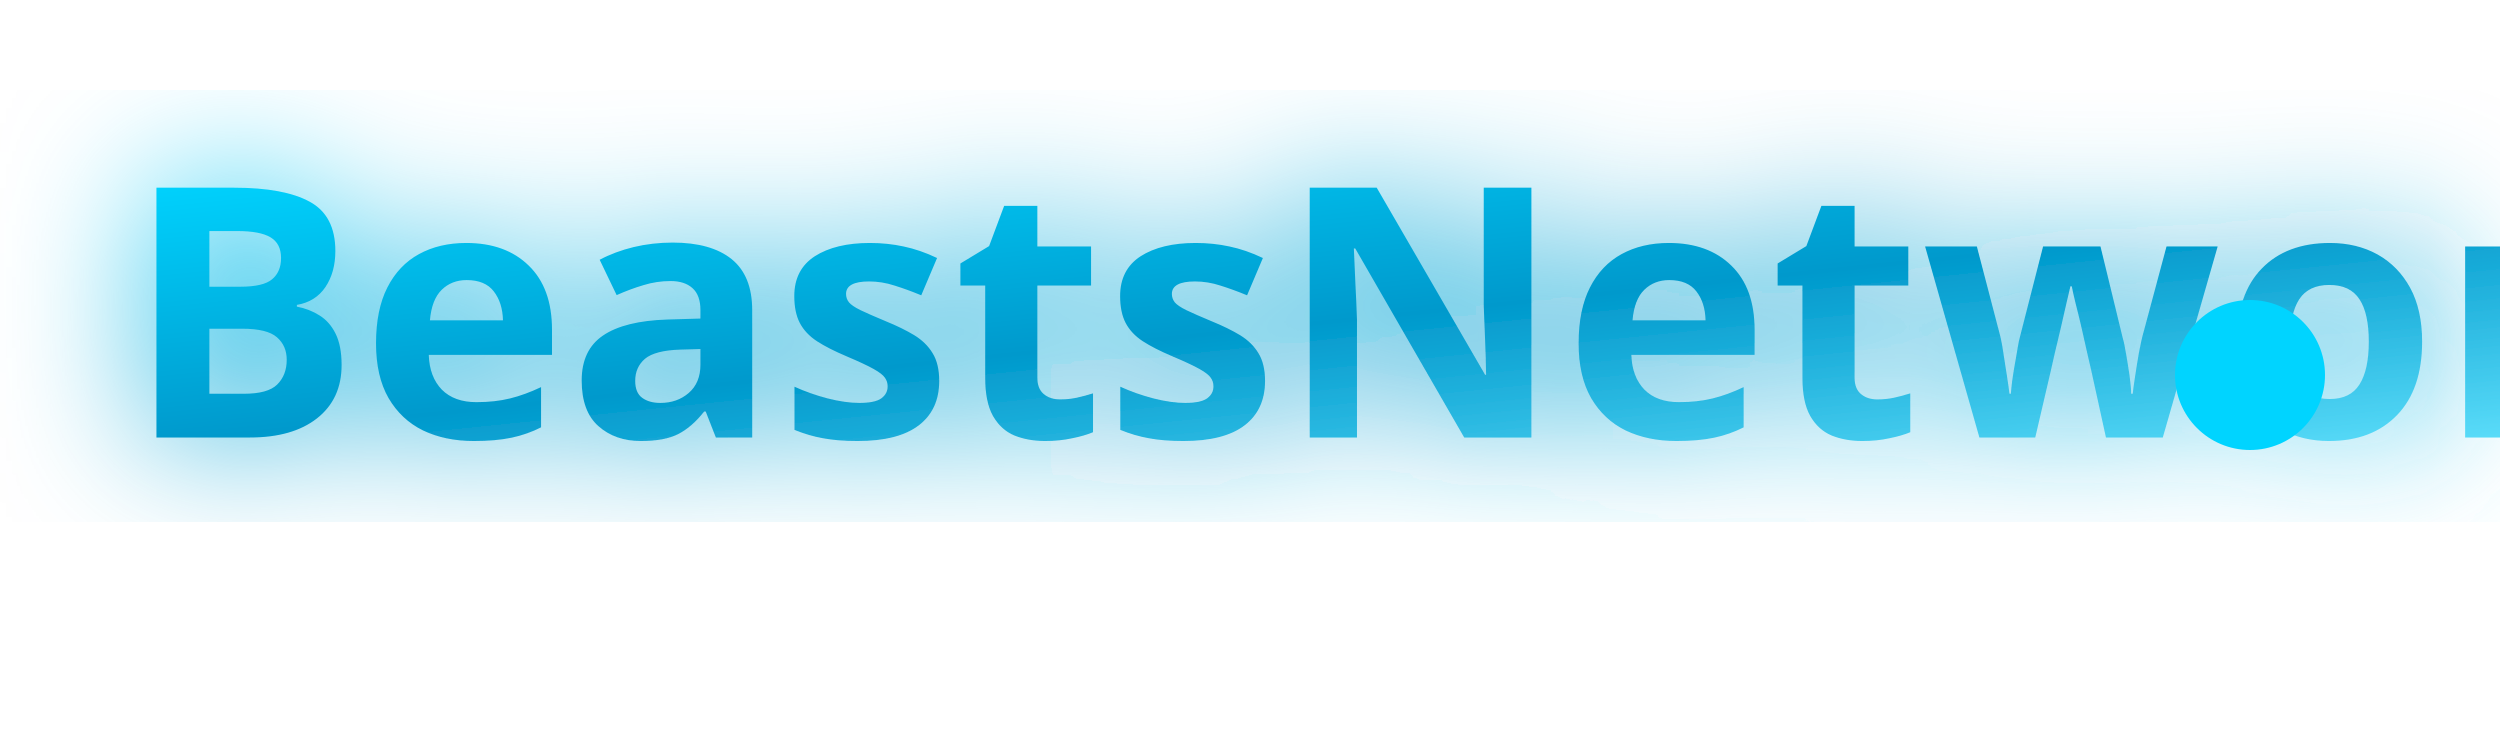
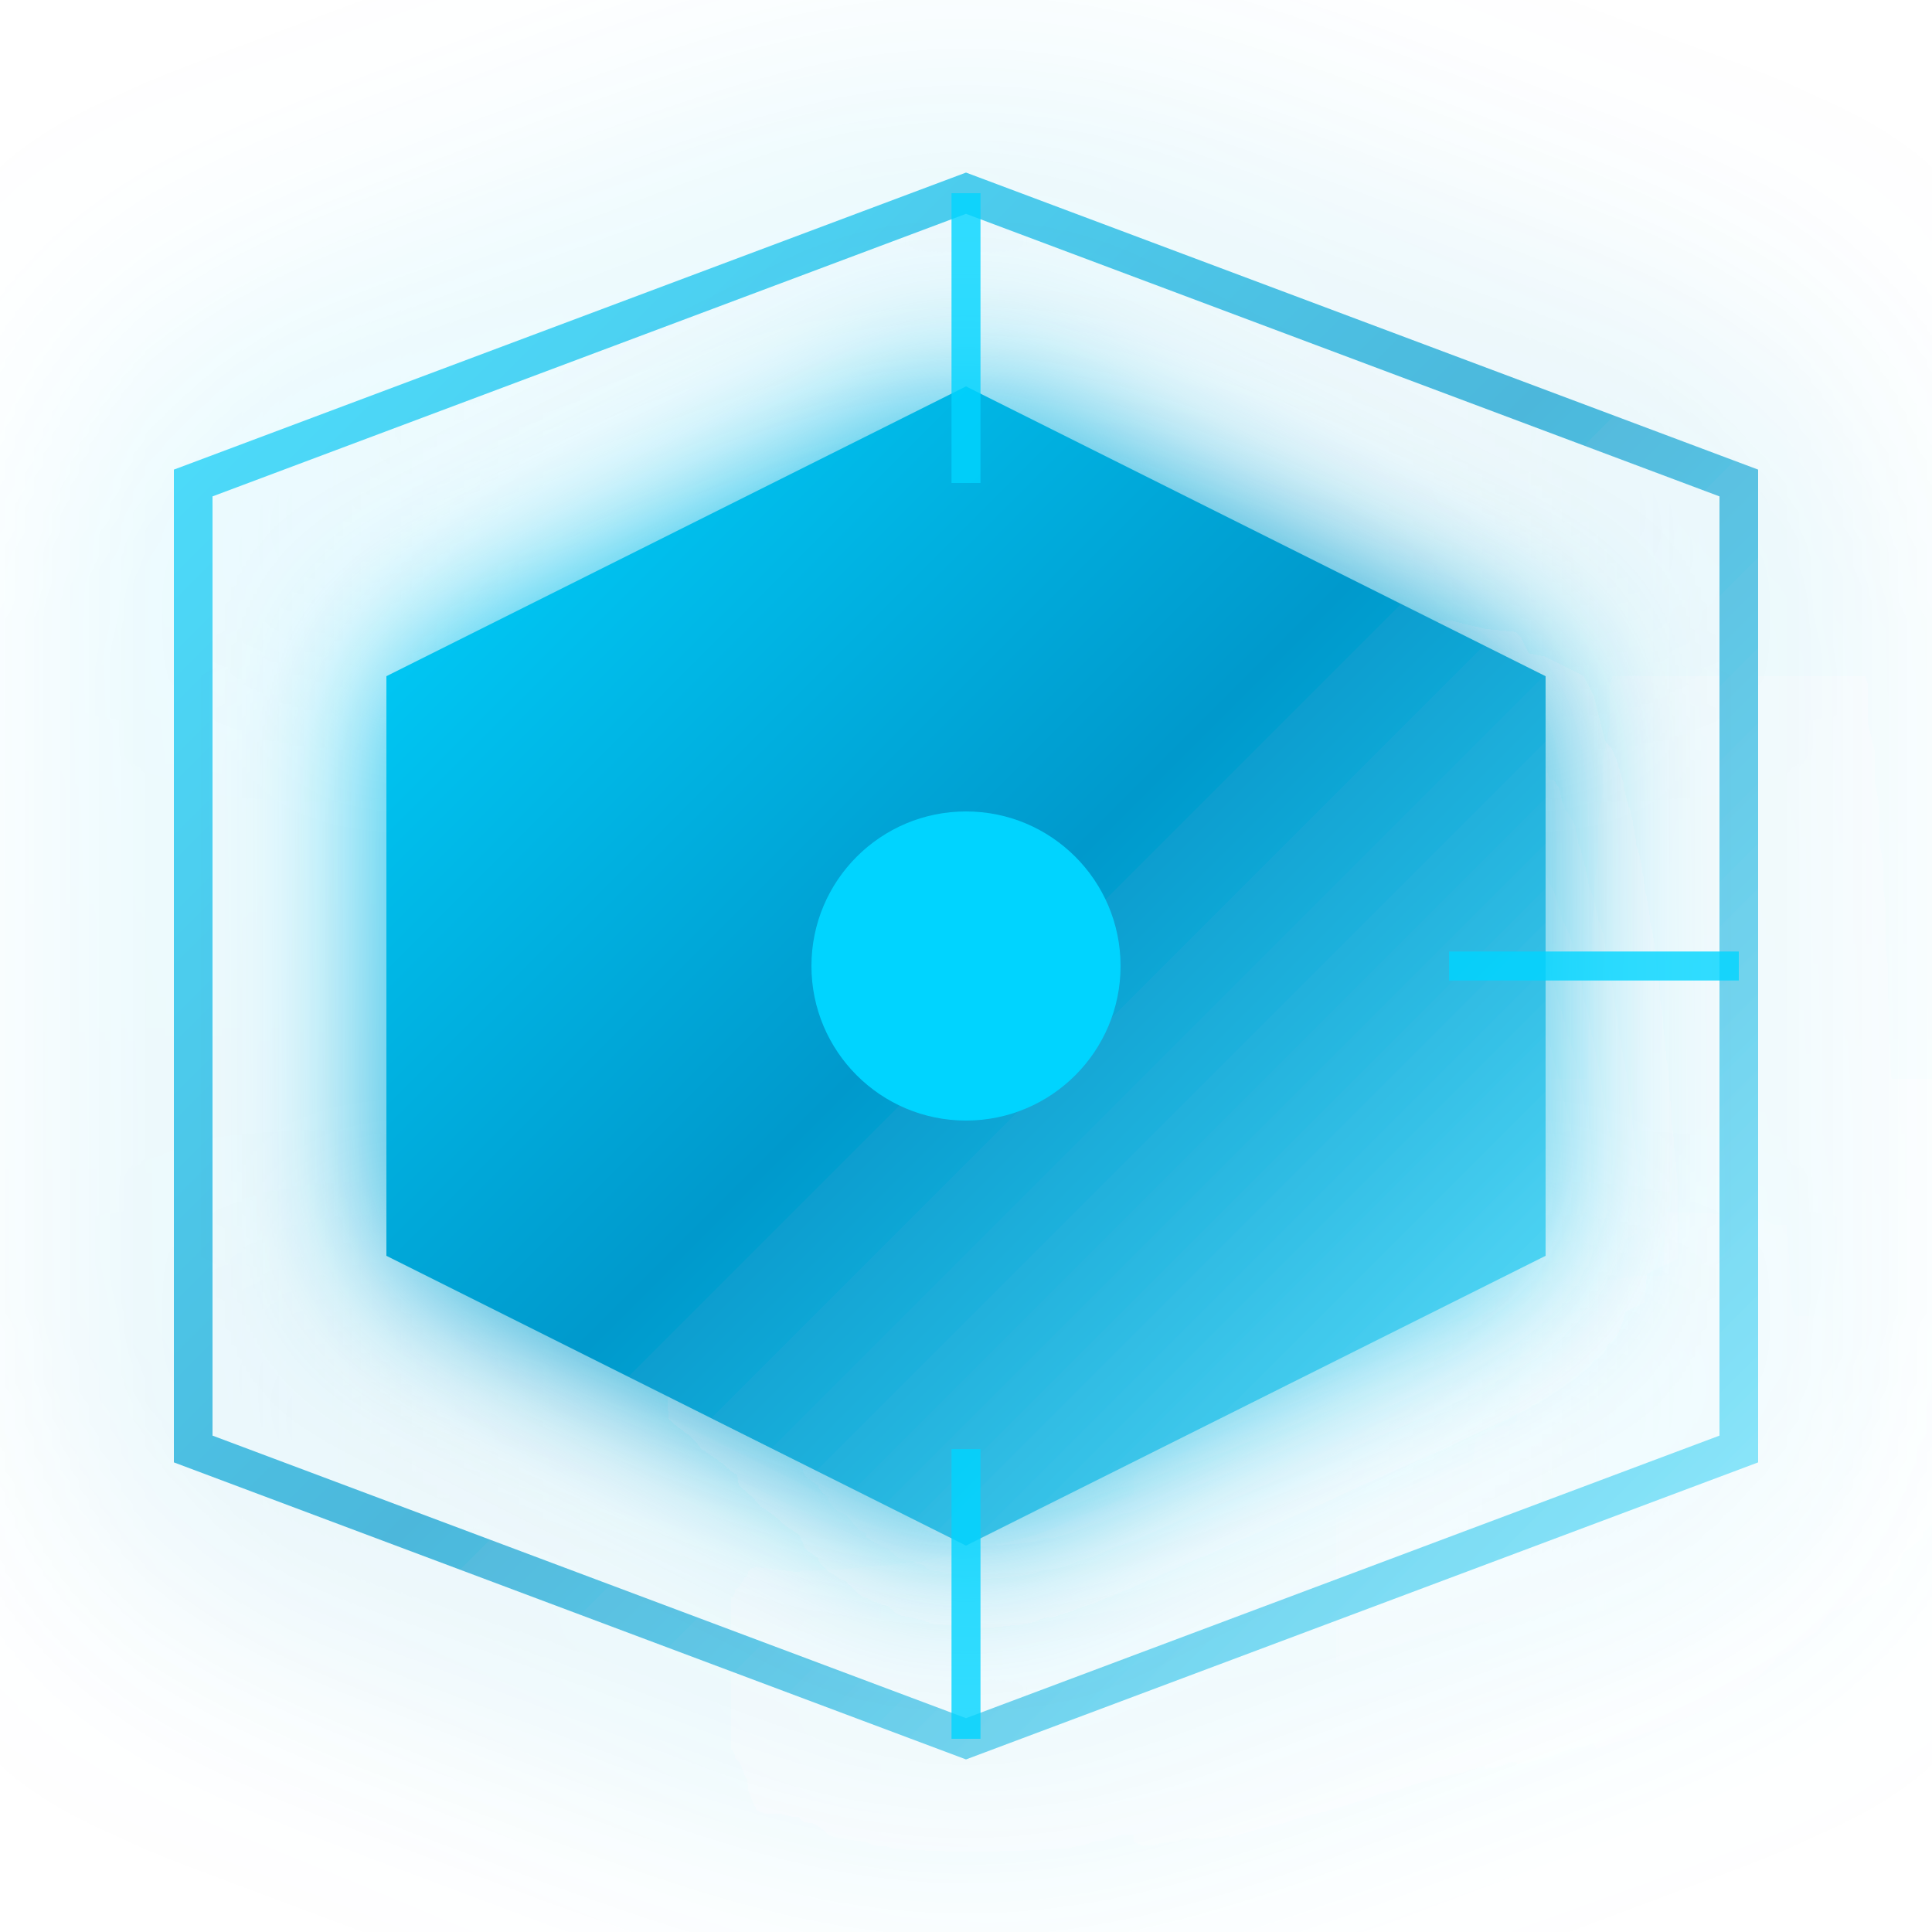
- <svg xmlns="http://www.w3.org/2000/svg" viewBox="0 0 200 60">
+ <svg xmlns="http://www.w3.org/2000/svg" viewBox="0 0 100 100">
  <defs>
    <linearGradient id="neonGradient" x1="0%" y1="0%" x2="100%" y2="100%">
      <stop offset="0%" stop-color="#00d4ff" />
      <stop offset="50%" stop-color="#0099cc" />
      <stop offset="100%" stop-color="#66e5ff" />
    </linearGradient>
-     <filter id="glow" x="-30%" y="-30%" width="160%" height="160%">
-       <feGaussianBlur stdDeviation="6" result="blur" />
+     <filter id="glow" x="-50%" y="-50%" width="200%" height="200%">
+       <feGaussianBlur stdDeviation="8" result="blur" />
      <feComposite in="SourceGraphic" in2="blur" operator="over" />
    </filter>
+     <filter id="innerGlow" x="-20%" y="-20%" width="140%" height="140%">
+       <feGaussianBlur stdDeviation="4" result="blur2" />
+       <feComposite in="SourceGraphic" in2="blur2" operator="over" />
+     </filter>
  </defs>
-   <g filter="url(#glow)">
-     <text x="10" y="35" font-family="'Segoe UI', sans-serif" font-size="28" font-weight="700" fill="url(#neonGradient)">
-       BeastsNetwork
-     </text>
-   </g>
-   <circle cx="180" cy="30" r="6" fill="#00d4ff">
-     <animate attributeName="r" values="6;8;6" dur="1.5s" repeatCount="indefinite" />
-     <animate attributeName="opacity" values="1;0.7;1" dur="1.5s" repeatCount="indefinite" />
+   <polygon points="50,10 90,25 90,75 50,90 10,75 10,25" fill="none" stroke="url(#neonGradient)" stroke-width="2" filter="url(#glow)" opacity="0.7">
+     <animate attributeName="opacity" values="0.7;1;0.7" dur="3s" repeatCount="indefinite" />
+   </polygon>
+   <polygon points="50,20 80,35 80,65 50,80 20,65 20,35" fill="url(#neonGradient)" filter="url(#innerGlow)">
+     <animate attributeName="fill" values="#00d4ff;#66e5ff;#00d4ff" dur="4s" repeatCount="indefinite" />
+   </polygon>
+   <circle cx="50" cy="50" r="8" fill="#00d4ff">
+     <animate attributeName="r" values="8;12;8" dur="2s" repeatCount="indefinite" />
+     <animate attributeName="opacity" values="1;0.8;1" dur="2s" repeatCount="indefinite" />
  </circle>
+   <line x1="50" y1="10" x2="50" y2="25" stroke="#00d4ff" stroke-width="1.5" opacity="0.8">
+     <animate attributeName="opacity" values="0.8;1;0.8" dur="2.5s" repeatCount="indefinite" />
+   </line>
+   <line x1="90" y1="50" x2="75" y2="50" stroke="#00d4ff" stroke-width="1.5" opacity="0.8">
+     <animate attributeName="opacity" values="0.8;1;0.8" dur="2.5s" repeatCount="indefinite" begin="0.5s" />
+   </line>
+   <line x1="50" y1="90" x2="50" y2="75" stroke="#00d4ff" stroke-width="1.5" opacity="0.8">
+     <animate attributeName="opacity" values="0.8;1;0.8" dur="2.5s" repeatCount="indefinite" begin="1s" />
+   </line>
</svg>
